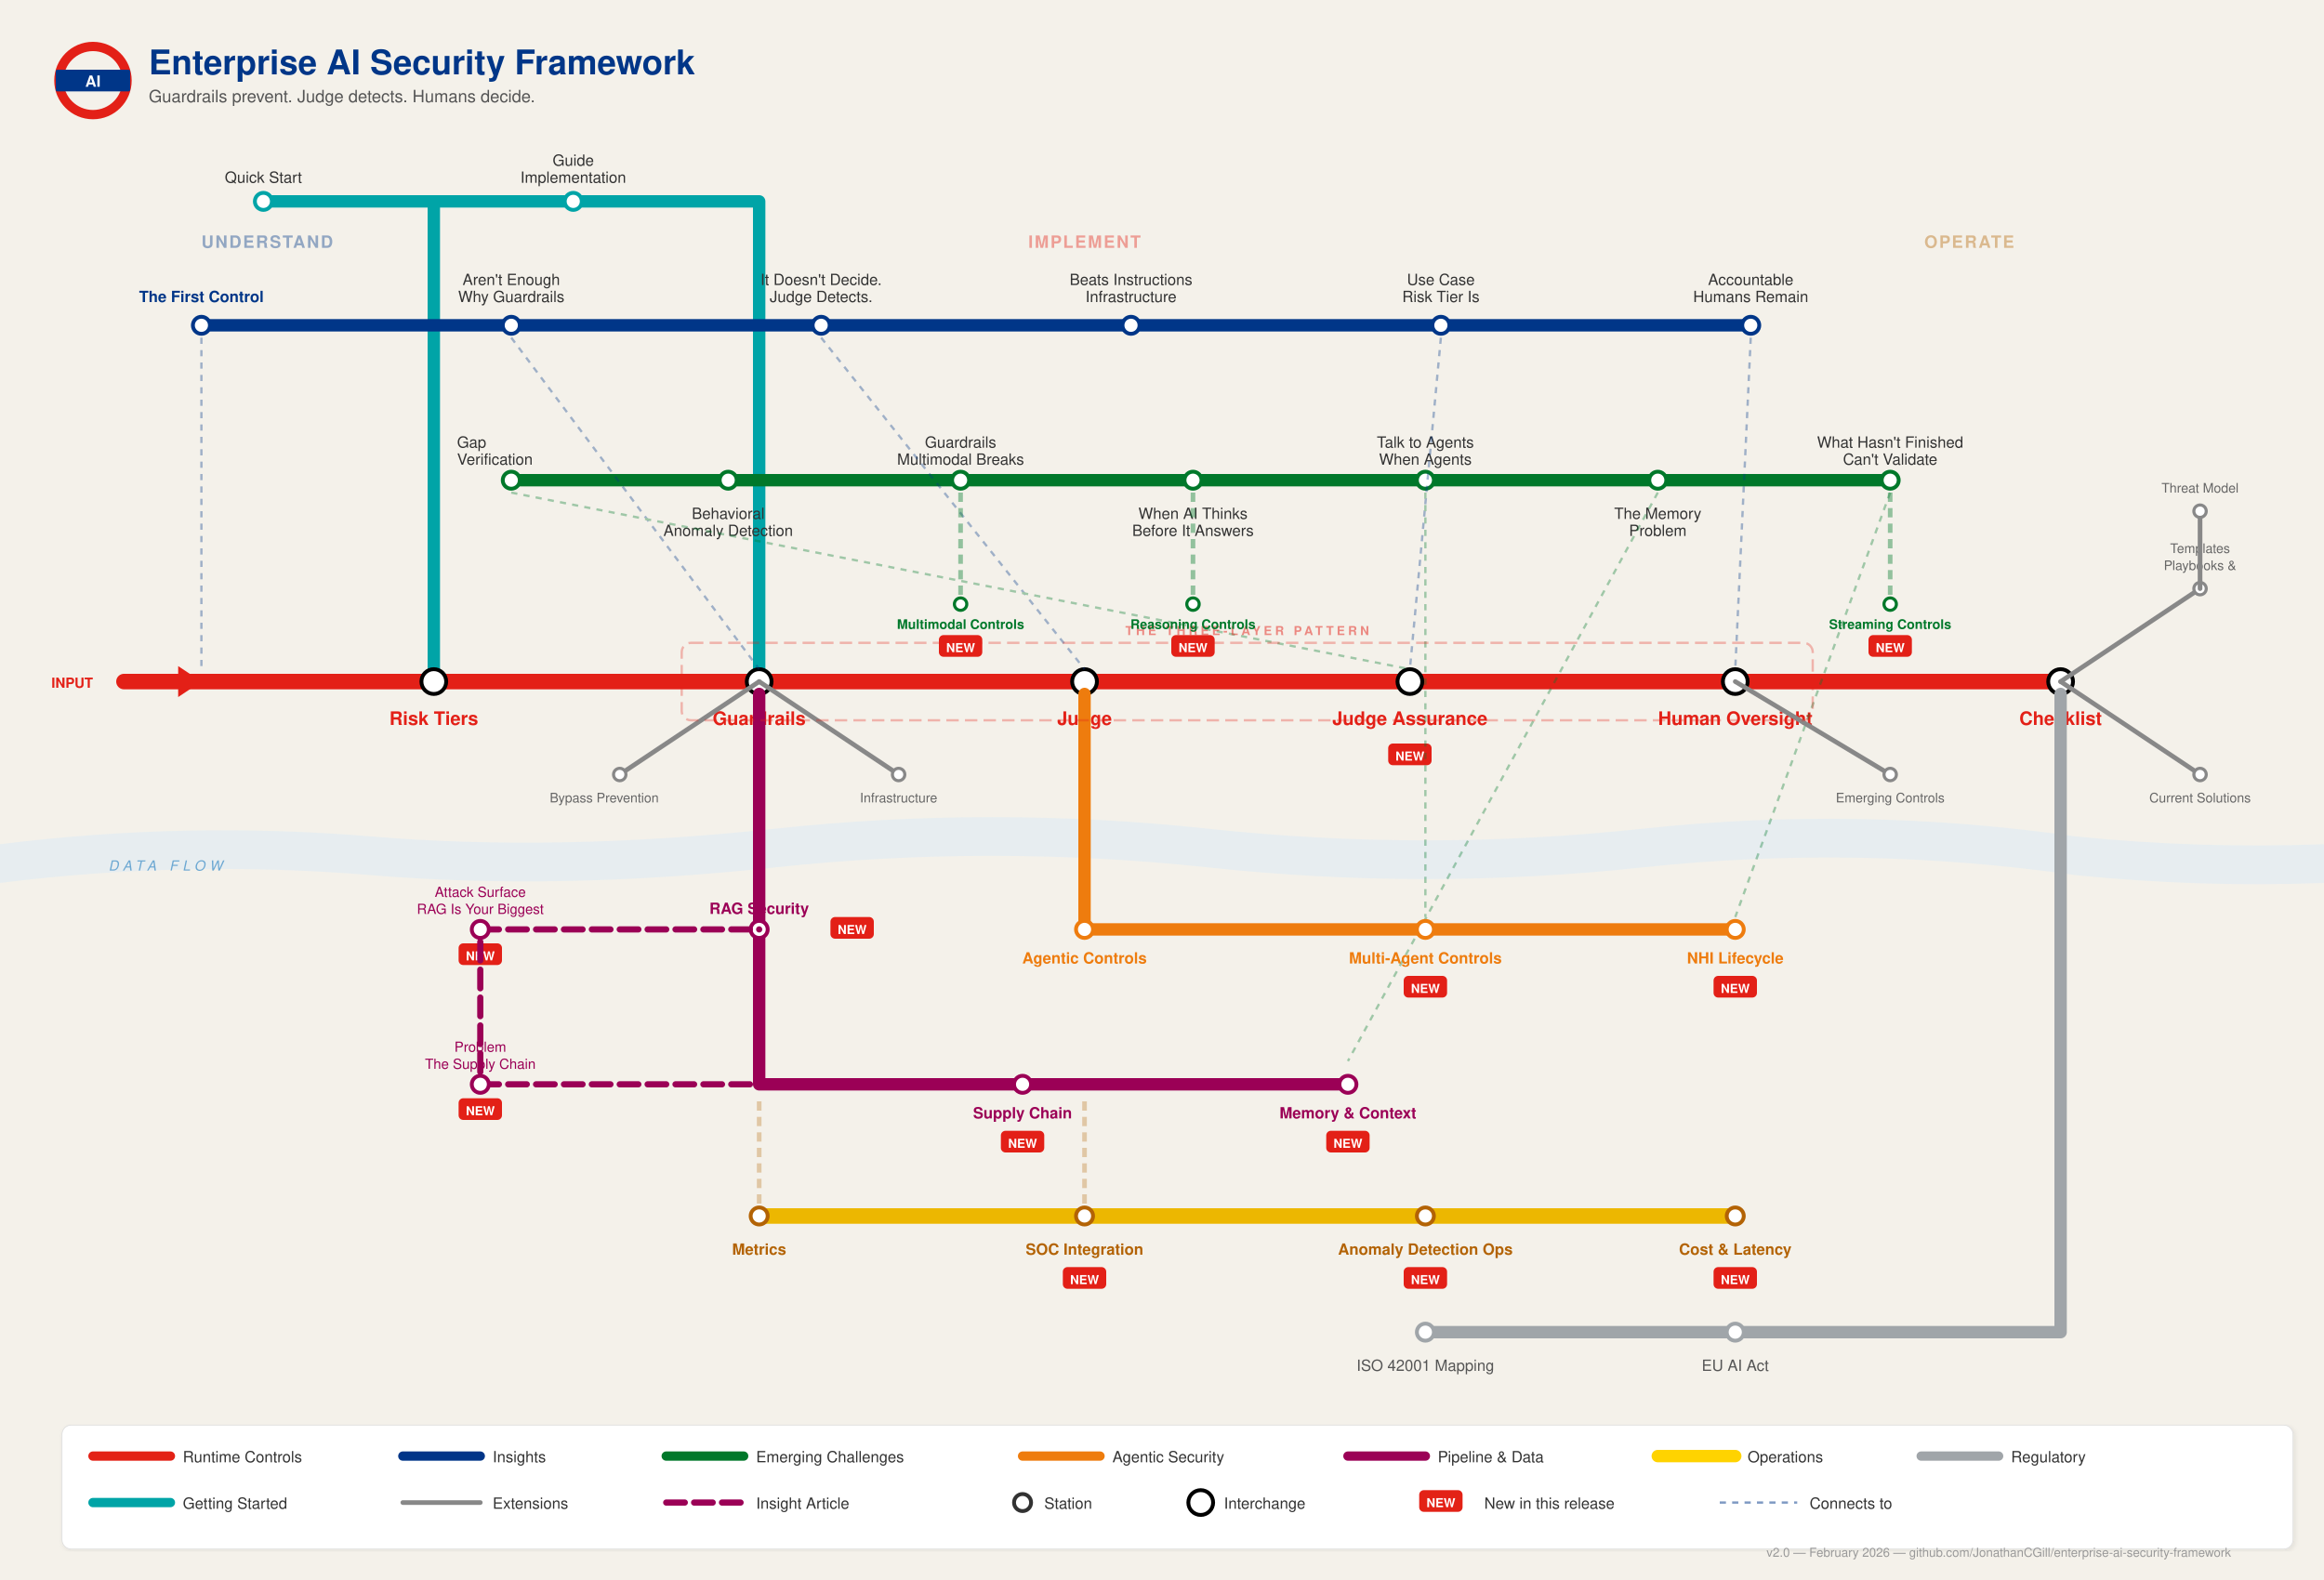
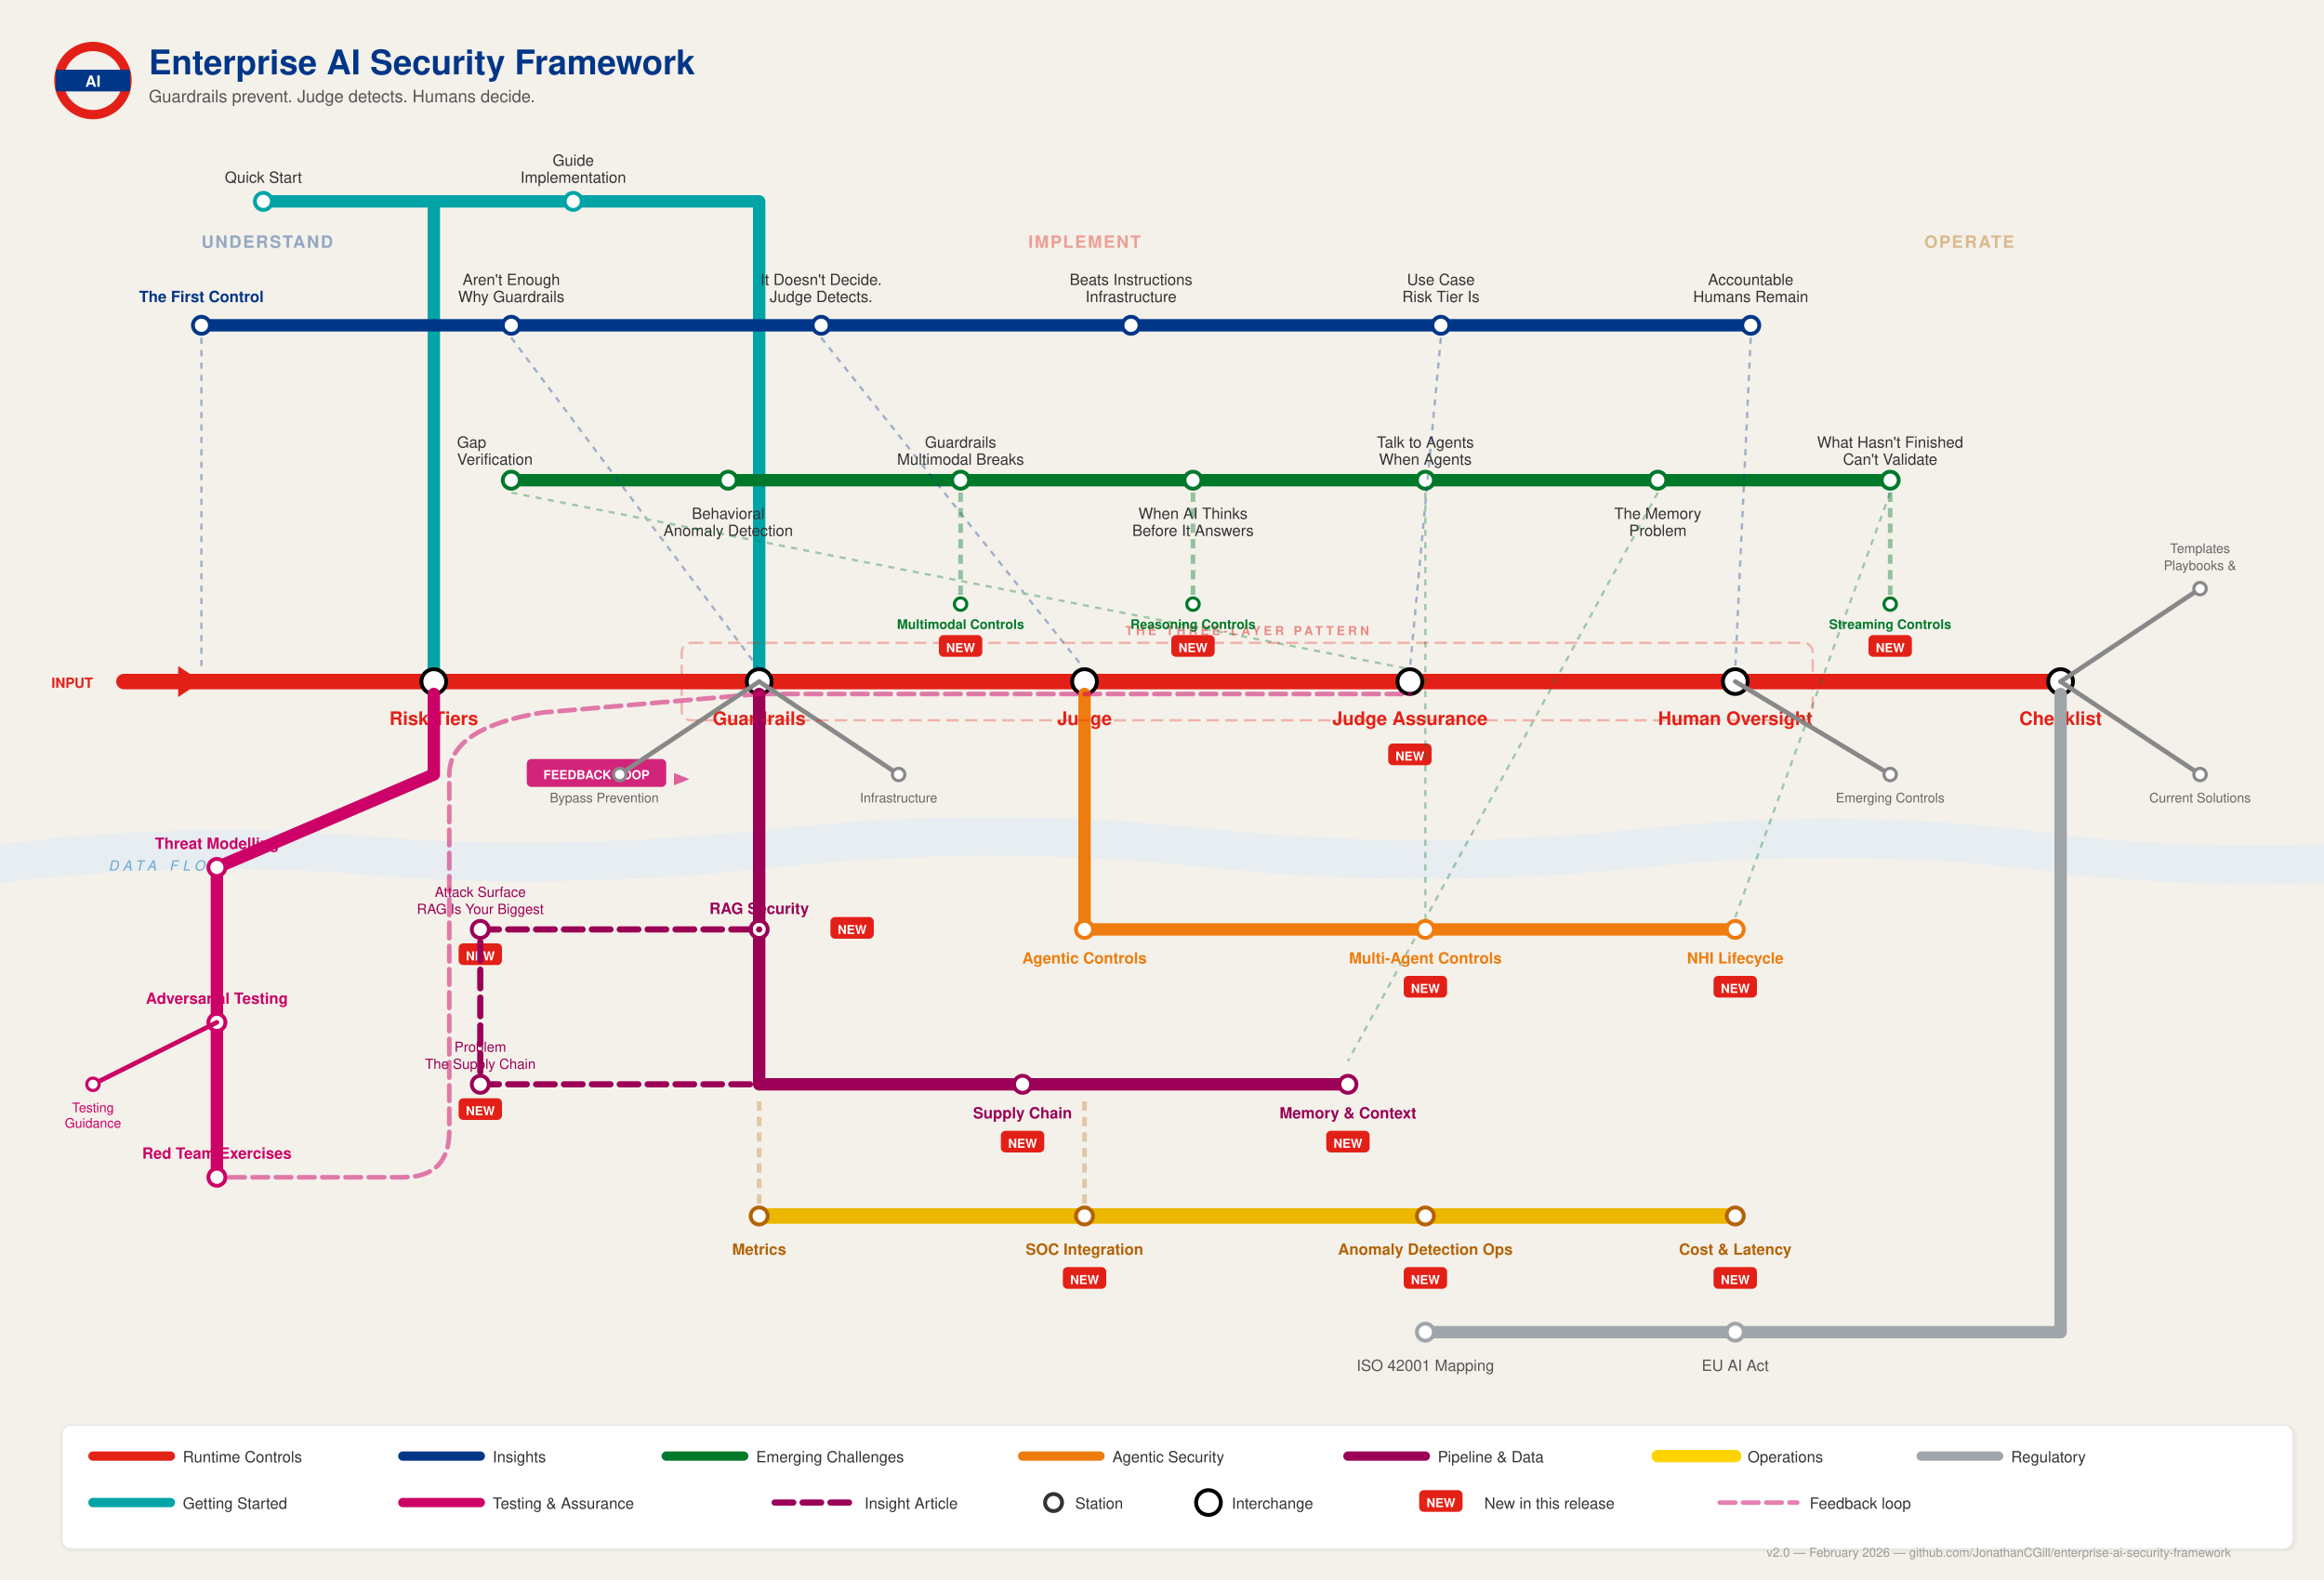
<svg xmlns="http://www.w3.org/2000/svg" viewBox="0 0 1500 1020" font-family="'Gill Sans', 'Gill Sans MT', Helvetica, Arial, sans-serif">
  <defs>
    <filter id="shadow" x="-2%" y="-2%" width="104%" height="104%">
      <feDropShadow dx="1" dy="1" stdDeviation="1.5" flood-opacity="0.08" />
    </filter>
    <circle id="stn" r="5.5" fill="white" stroke-width="2.5" />
    <circle id="ix" r="8" fill="white" stroke="#000" stroke-width="2.5" />
    <g id="new-badge">
      <rect x="-14" y="-8" width="28" height="14" rx="3" fill="#E32017" />
      <text x="0" y="3" text-anchor="middle" font-size="8" font-weight="bold" fill="white" font-family="'Gill Sans', Helvetica, sans-serif">NEW</text>
    </g>
  </defs>
  <rect width="1500" height="1020" fill="#F4F1EA" />
  <g transform="translate(60,52)">
    <circle cx="0" cy="0" r="22" fill="none" stroke="#E32017" stroke-width="6" />
    <rect x="-24" y="-7" width="48" height="14" fill="#003688" rx="1" />
    <text x="0" y="4" text-anchor="middle" font-size="10" fill="white" font-weight="bold">AI</text>
    <text x="36" y="-4" font-size="22" font-weight="bold" fill="#003688">Enterprise AI Security Framework</text>
    <text x="36" y="14" font-size="11" fill="#555">Guardrails prevent. Judge detects. Humans decide.</text>
  </g>
  <path d="M0,545 Q120,530 240,540 Q360,550 500,535 Q640,520 780,535 Q920,550 1060,535 Q1200,520 1340,540 Q1420,548 1500,545 L1500,570 Q1420,573 1340,565 Q1200,545 1060,560 Q920,575 780,560 Q640,545 500,560 Q360,575 240,565 Q120,555 0,570 Z" fill="#DAEAF6" opacity="0.5" />
  <text x="70" y="562" font-size="9" fill="#6BA7D2" font-style="italic" letter-spacing="3">DATA   FLOW</text>
  <g id="line-getting-started">
    <polyline points="170,130 370,130" fill="none" stroke="#00A4A7" stroke-width="8" stroke-linecap="round" stroke-linejoin="round" />
    <polyline points="280,130 280,350 280,440" fill="none" stroke="#00A4A7" stroke-width="8" stroke-linecap="round" stroke-linejoin="round" />
    <polyline points="370,130 490,130 490,350 490,440" fill="none" stroke="#00A4A7" stroke-width="8" stroke-linecap="round" stroke-linejoin="round" />
    <use href="#stn" x="170" y="130" stroke="#00A4A7" />
    <text x="170" y="118" text-anchor="middle" font-size="10" fill="#333">Quick Start</text>
    <use href="#stn" x="370" y="130" stroke="#00A4A7" />
    <text x="370" y="118" text-anchor="middle" font-size="10" fill="#333">Implementation</text>
    <text x="370" y="107" text-anchor="middle" font-size="10" fill="#333">Guide</text>
  </g>
  <g id="line-insights">
    <polyline points="130,210 330,210 530,210 730,210 930,210 1130,210" fill="none" stroke="#003688" stroke-width="8" stroke-linecap="round" stroke-linejoin="round" />
    <use href="#stn" x="130" y="210" stroke="#003688" />
    <text x="130" y="195" text-anchor="middle" font-size="10" font-weight="bold" fill="#003688">The First Control</text>
    <use href="#stn" x="330" y="210" stroke="#003688" />
    <text x="330" y="195" text-anchor="middle" font-size="10" fill="#333">Why Guardrails</text>
    <text x="330" y="184" text-anchor="middle" font-size="10" fill="#333">Aren't Enough</text>
    <use href="#stn" x="530" y="210" stroke="#003688" />
    <text x="530" y="195" text-anchor="middle" font-size="10" fill="#333">Judge Detects.</text>
    <text x="530" y="184" text-anchor="middle" font-size="10" fill="#333">It Doesn't Decide.</text>
    <use href="#stn" x="730" y="210" stroke="#003688" />
    <text x="730" y="195" text-anchor="middle" font-size="10" fill="#333">Infrastructure</text>
    <text x="730" y="184" text-anchor="middle" font-size="10" fill="#333">Beats Instructions</text>
    <use href="#stn" x="930" y="210" stroke="#003688" />
    <text x="930" y="195" text-anchor="middle" font-size="10" fill="#333">Risk Tier Is</text>
    <text x="930" y="184" text-anchor="middle" font-size="10" fill="#333">Use Case</text>
    <use href="#stn" x="1130" y="210" stroke="#003688" />
    <text x="1130" y="195" text-anchor="middle" font-size="10" fill="#333">Humans Remain</text>
    <text x="1130" y="184" text-anchor="middle" font-size="10" fill="#333">Accountable</text>
  </g>
  <g id="line-emerging">
    <polyline points="330,310 470,310 620,310 770,310 920,310 1070,310 1220,310" fill="none" stroke="#00782A" stroke-width="8" stroke-linecap="round" stroke-linejoin="round" />
    <use href="#stn" x="330" y="310" stroke="#00782A" />
    <text x="295" y="300" font-size="10" fill="#333">Verification</text>
    <text x="295" y="289" font-size="10" fill="#333">Gap</text>
    <use href="#stn" x="470" y="310" stroke="#00782A" />
    <text x="470" y="335" text-anchor="middle" font-size="10" fill="#333">Behavioral</text>
    <text x="470" y="346" text-anchor="middle" font-size="10" fill="#333">Anomaly Detection</text>
    <use href="#stn" x="620" y="310" stroke="#00782A" />
    <text x="620" y="300" text-anchor="middle" font-size="10" fill="#333">Multimodal Breaks</text>
    <text x="620" y="289" text-anchor="middle" font-size="10" fill="#333">Guardrails</text>
    <use href="#stn" x="770" y="310" stroke="#00782A" />
    <text x="770" y="335" text-anchor="middle" font-size="10" fill="#333">When AI Thinks</text>
    <text x="770" y="346" text-anchor="middle" font-size="10" fill="#333">Before It Answers</text>
    <use href="#stn" x="920" y="310" stroke="#00782A" />
    <text x="920" y="300" text-anchor="middle" font-size="10" fill="#333">When Agents</text>
    <text x="920" y="289" text-anchor="middle" font-size="10" fill="#333">Talk to Agents</text>
    <use href="#stn" x="1070" y="310" stroke="#00782A" />
    <text x="1070" y="335" text-anchor="middle" font-size="10" fill="#333">The Memory</text>
    <text x="1070" y="346" text-anchor="middle" font-size="10" fill="#333">Problem</text>
    <use href="#stn" x="1220" y="310" stroke="#00782A" />
    <text x="1220" y="300" text-anchor="middle" font-size="10" fill="#333">Can't Validate</text>
    <text x="1220" y="289" text-anchor="middle" font-size="10" fill="#333">What Hasn't Finished</text>
  </g>
  <g id="line-runtime">
    <polyline points="120,440 280,440 490,440 700,440 910,440 1120,440 1330,440" fill="none" stroke="#E32017" stroke-width="10" stroke-linecap="round" stroke-linejoin="round" />
    <use href="#ix" x="280" y="440" />
    <text x="280" y="468" text-anchor="middle" font-size="12" font-weight="bold" fill="#E32017">Risk Tiers</text>
    <use href="#ix" x="490" y="440" />
    <text x="490" y="468" text-anchor="middle" font-size="12" font-weight="bold" fill="#E32017">Guardrails</text>
    <use href="#ix" x="700" y="440" />
    <text x="700" y="468" text-anchor="middle" font-size="12" font-weight="bold" fill="#E32017">Judge</text>
    <use href="#ix" x="910" y="440" />
    <text x="910" y="468" text-anchor="middle" font-size="12" font-weight="bold" fill="#E32017">Judge Assurance</text>
    <use href="#new-badge" x="910" y="488" />
    <use href="#ix" x="1120" y="440" />
    <text x="1120" y="468" text-anchor="middle" font-size="12" font-weight="bold" fill="#E32017">Human Oversight</text>
    <use href="#ix" x="1330" y="440" />
    <text x="1330" y="468" text-anchor="middle" font-size="12" font-weight="bold" fill="#E32017">Checklist</text>
    <line x1="80" y1="440" x2="120" y2="440" stroke="#E32017" stroke-width="10" stroke-linecap="round" />
    <polygon points="115,430 130,440 115,450" fill="#E32017" />
    <text x="60" y="444" text-anchor="end" font-size="9" fill="#E32017" font-weight="bold">INPUT</text>
  </g>
  <g id="connectors" stroke-dasharray="4,4" stroke-width="1.5" opacity="0.35">
    <line x1="130" y1="218" x2="130" y2="432" stroke="#003688" />
    <line x1="330" y1="218" x2="490" y2="432" stroke="#003688" />
    <line x1="530" y1="218" x2="700" y2="432" stroke="#003688" />
    <line x1="930" y1="218" x2="910" y2="432" stroke="#003688" />
    <line x1="1130" y1="218" x2="1120" y2="432" stroke="#003688" />
    <line x1="330" y1="318" x2="910" y2="432" stroke="#00782A" />
    <line x1="920" y1="318" x2="920" y2="592" stroke="#00782A" />
    <line x1="1070" y1="318" x2="870" y2="685" stroke="#00782A" />
    <line x1="1220" y1="318" x2="1120" y2="592" stroke="#00782A" />
  </g>
  <g id="line-agentic">
    <polyline points="700,448 700,600 920,600 1120,600" fill="none" stroke="#EE7C0E" stroke-width="8" stroke-linecap="round" stroke-linejoin="round" />
    <use href="#stn" x="700" y="600" stroke="#EE7C0E" />
    <text x="700" y="622" text-anchor="middle" font-size="10" font-weight="bold" fill="#EE7C0E">Agentic Controls</text>
    <use href="#stn" x="920" y="600" stroke="#EE7C0E" />
    <text x="920" y="622" text-anchor="middle" font-size="10" font-weight="bold" fill="#EE7C0E">Multi-Agent Controls</text>
    <use href="#new-badge" x="920" y="638" />
    <use href="#stn" x="1120" y="600" stroke="#EE7C0E" />
    <text x="1120" y="622" text-anchor="middle" font-size="10" font-weight="bold" fill="#EE7C0E">NHI Lifecycle</text>
    <use href="#new-badge" x="1120" y="638" />
  </g>
  <g id="line-pipeline">
    <polyline points="490,448 490,600 490,700 660,700 870,700" fill="none" stroke="#9B0056" stroke-width="8" stroke-linecap="round" stroke-linejoin="round" />
    <use href="#stn" x="490" y="600" stroke="#9B0056" />
    <text x="490" y="590" text-anchor="middle" font-size="10" font-weight="bold" fill="#9B0056">RAG Security</text>
    <use href="#new-badge" x="550" y="600" />
    <use href="#stn" x="660" y="700" stroke="#9B0056" />
    <text x="660" y="722" text-anchor="middle" font-size="10" font-weight="bold" fill="#9B0056">Supply Chain</text>
    <use href="#new-badge" x="660" y="738" />
    <use href="#stn" x="870" y="700" stroke="#9B0056" />
    <text x="870" y="722" text-anchor="middle" font-size="10" font-weight="bold" fill="#9B0056">Memory &amp; Context</text>
    <use href="#new-badge" x="870" y="738" />
  </g>
  <g id="line-pipeline-insights">
    <polyline points="310,600 490,600" fill="none" stroke="#9B0056" stroke-width="4" stroke-dasharray="12,6" stroke-linecap="round" />
    <polyline points="310,700 490,700" fill="none" stroke="#9B0056" stroke-width="4" stroke-dasharray="12,6" stroke-linecap="round" />
    <use href="#stn" x="310" y="600" stroke="#9B0056" />
    <text x="310" y="590" text-anchor="middle" font-size="9" fill="#9B0056">RAG Is Your Biggest</text>
    <text x="310" y="579" text-anchor="middle" font-size="9" fill="#9B0056">Attack Surface</text>
    <use href="#new-badge" x="310" y="617" />
    <use href="#stn" x="310" y="700" stroke="#9B0056" />
    <text x="310" y="690" text-anchor="middle" font-size="9" fill="#9B0056">The Supply Chain</text>
    <text x="310" y="679" text-anchor="middle" font-size="9" fill="#9B0056">Problem</text>
    <use href="#new-badge" x="310" y="717" />
    <line x1="310" y1="608" x2="310" y2="692" stroke="#9B0056" stroke-width="4" stroke-dasharray="12,6" stroke-linecap="round" />
  </g>
  <g id="line-ops">
    <polyline points="490,785 700,785 920,785 1120,785" fill="none" stroke="#FFD300" stroke-width="10" stroke-linecap="round" stroke-linejoin="round" />
    <polyline points="490,785 700,785 920,785 1120,785" fill="none" stroke="#B36305" stroke-width="10" stroke-linecap="round" stroke-linejoin="round" opacity="0.25" />
    <use href="#stn" x="490" y="785" stroke="#B36305" />
    <text x="490" y="810" text-anchor="middle" font-size="10" font-weight="bold" fill="#B36305">Metrics</text>
    <use href="#stn" x="700" y="785" stroke="#B36305" />
    <text x="700" y="810" text-anchor="middle" font-size="10" font-weight="bold" fill="#B36305">SOC Integration</text>
    <use href="#new-badge" x="700" y="826" />
    <use href="#stn" x="920" y="785" stroke="#B36305" />
    <text x="920" y="810" text-anchor="middle" font-size="10" font-weight="bold" fill="#B36305">Anomaly Detection Ops</text>
    <use href="#new-badge" x="920" y="826" />
    <use href="#stn" x="1120" y="785" stroke="#B36305" />
    <text x="1120" y="810" text-anchor="middle" font-size="10" font-weight="bold" fill="#B36305">Cost &amp; Latency</text>
    <use href="#new-badge" x="1120" y="826" />
  </g>
  <g id="line-regulatory">
    <polyline points="920,860 1120,860 1330,860 1330,448" fill="none" stroke="#A0A5A9" stroke-width="8" stroke-linecap="round" stroke-linejoin="round" />
    <use href="#stn" x="920" y="860" stroke="#A0A5A9" />
    <text x="920" y="885" text-anchor="middle" font-size="10" fill="#555">ISO 42001 Mapping</text>
    <use href="#stn" x="1120" y="860" stroke="#A0A5A9" />
    <text x="1120" y="885" text-anchor="middle" font-size="10" fill="#555">EU AI Act</text>
  </g>
  <g id="ops-connectors">
    <line x1="490" y1="777" x2="490" y2="710" stroke="#B36305" stroke-width="3" stroke-dasharray="6,4" opacity="0.3" />
    <line x1="700" y1="777" x2="700" y2="710" stroke="#B36305" stroke-width="3" stroke-dasharray="6,4" opacity="0.3" />
  </g>
+   <g id="line-testing">
+     <polyline points="280,448 280,500 140,560 140,660 140,760" fill="none" stroke="#CC0066" stroke-width="8" stroke-linecap="round" stroke-linejoin="round" />
+     <use href="#stn" x="140" y="560" stroke="#CC0066" />
+     <text x="140" y="548" text-anchor="middle" font-size="10" font-weight="bold" fill="#CC0066">Threat Modelling</text>
+     <use href="#stn" x="140" y="660" stroke="#CC0066" />
+     <text x="140" y="648" text-anchor="middle" font-size="10" font-weight="bold" fill="#CC0066">Adversarial Testing</text>
+     <use href="#stn" x="140" y="760" stroke="#CC0066" />
+     <text x="140" y="748" text-anchor="middle" font-size="10" font-weight="bold" fill="#CC0066">Red Team Exercises</text>
+     <path d="M148,760 L260,760 Q290,760 290,730 L290,500 Q290,470 350,460 L490,448" fill="none" stroke="#CC0066" stroke-width="3" stroke-dasharray="10,5" stroke-linecap="round" opacity="0.5" />
+     <path d="M490,448 L700,448 L910,448" fill="none" stroke="#CC0066" stroke-width="3" stroke-dasharray="10,5" stroke-linecap="round" opacity="0.5" />
+     <rect x="340" y="490" width="90" height="18" rx="3" fill="#CC0066" opacity="0.85" />
+     <text x="385" y="503" text-anchor="middle" font-size="8" font-weight="bold" fill="white">FEEDBACK LOOP</text>
+     <polygon points="435,499 445,503 435,507" fill="#CC0066" opacity="0.6" />
+     <line x1="140" y1="660" x2="60" y2="700" stroke="#CC0066" stroke-width="3" stroke-linecap="round" />
+     <circle cx="60" cy="700" r="4" fill="white" stroke="#CC0066" stroke-width="2" />
+     <text x="60" y="718" text-anchor="middle" font-size="8.5" fill="#CC0066">Testing</text>
+     <text x="60" y="728" text-anchor="middle" font-size="8.5" fill="#CC0066">Guidance</text>
+   </g>
  <g id="extensions-misc">
    <line x1="490" y1="440" x2="400" y2="500" stroke="#888" stroke-width="3" stroke-linecap="round" />
    <circle cx="400" cy="500" r="4" fill="white" stroke="#888" stroke-width="2" />
    <text x="390" y="518" text-anchor="middle" font-size="8.5" fill="#666">Bypass Prevention</text>
    <line x1="490" y1="440" x2="580" y2="500" stroke="#888" stroke-width="3" stroke-linecap="round" />
    <circle cx="580" cy="500" r="4" fill="white" stroke="#888" stroke-width="2" />
    <text x="580" y="518" text-anchor="middle" font-size="8.5" fill="#666">Infrastructure</text>
    <line x1="1330" y1="440" x2="1420" y2="500" stroke="#888" stroke-width="3" stroke-linecap="round" />
    <circle cx="1420" cy="500" r="4" fill="white" stroke="#888" stroke-width="2" />
    <text x="1420" y="518" text-anchor="middle" font-size="8.5" fill="#666">Current Solutions</text>
    <line x1="1330" y1="440" x2="1420" y2="380" stroke="#888" stroke-width="3" stroke-linecap="round" />
    <circle cx="1420" cy="380" r="4" fill="white" stroke="#888" stroke-width="2" />
    <text x="1420" y="368" text-anchor="middle" font-size="8.5" fill="#666">Playbooks &amp;</text>
    <text x="1420" y="357" text-anchor="middle" font-size="8.5" fill="#666">Templates</text>
-     <line x1="1420" y1="380" x2="1420" y2="330" stroke="#888" stroke-width="3" stroke-linecap="round" />
-     <circle cx="1420" cy="330" r="4" fill="white" stroke="#888" stroke-width="2" />
-     <text x="1420" y="318" text-anchor="middle" font-size="8.5" fill="#666">Threat Model</text>
    <line x1="1120" y1="440" x2="1220" y2="500" stroke="#888" stroke-width="3" stroke-linecap="round" />
    <circle cx="1220" cy="500" r="4" fill="white" stroke="#888" stroke-width="2" />
    <text x="1220" y="518" text-anchor="middle" font-size="8.5" fill="#666">Emerging Controls</text>
  </g>
  <rect x="440" y="415" width="730" height="50" rx="6" fill="none" stroke="#E32017" stroke-width="1.5" stroke-dasharray="8,4" opacity="0.3" />
  <text x="805" y="410" text-anchor="middle" font-size="8" fill="#E32017" font-weight="bold" letter-spacing="2" opacity="0.5">THE THREE-LAYER PATTERN</text>
  <text x="130" y="160" font-size="11" fill="#003688" font-weight="bold" opacity="0.4" letter-spacing="1">UNDERSTAND</text>
  <text x="700" y="160" font-size="11" fill="#E32017" font-weight="bold" opacity="0.4" letter-spacing="1" text-anchor="middle">IMPLEMENT</text>
  <text x="1300" y="160" font-size="11" fill="#B36305" font-weight="bold" opacity="0.4" letter-spacing="1" text-anchor="end">OPERATE</text>
  <g transform="translate(60, 940)" filter="url(#shadow)">
    <rect x="-20" y="-20" width="1440" height="80" rx="6" fill="white" stroke="#ddd" stroke-width="0.5" />
    <line x1="0" y1="0" x2="50" y2="0" stroke="#E32017" stroke-width="6" stroke-linecap="round" />
    <text x="58" y="4" font-size="10" fill="#333">Runtime Controls</text>
    <line x1="200" y1="0" x2="250" y2="0" stroke="#003688" stroke-width="6" stroke-linecap="round" />
    <text x="258" y="4" font-size="10" fill="#333">Insights</text>
    <line x1="370" y1="0" x2="420" y2="0" stroke="#00782A" stroke-width="6" stroke-linecap="round" />
    <text x="428" y="4" font-size="10" fill="#333">Emerging Challenges</text>
    <line x1="600" y1="0" x2="650" y2="0" stroke="#EE7C0E" stroke-width="6" stroke-linecap="round" />
    <text x="658" y="4" font-size="10" fill="#333">Agentic Security</text>
    <line x1="810" y1="0" x2="860" y2="0" stroke="#9B0056" stroke-width="6" stroke-linecap="round" />
    <text x="868" y="4" font-size="10" fill="#333">Pipeline &amp; Data</text>
    <line x1="1010" y1="0" x2="1060" y2="0" stroke="#FFD300" stroke-width="8" stroke-linecap="round" />
    <text x="1068" y="4" font-size="10" fill="#333">Operations</text>
    <line x1="1180" y1="0" x2="1230" y2="0" stroke="#A0A5A9" stroke-width="6" stroke-linecap="round" />
    <text x="1238" y="4" font-size="10" fill="#333">Regulatory</text>
    <line x1="0" y1="30" x2="50" y2="30" stroke="#00A4A7" stroke-width="6" stroke-linecap="round" />
    <text x="58" y="34" font-size="10" fill="#333">Getting Started</text>
-     <line x1="200" y1="30" x2="250" y2="30" stroke="#888" stroke-width="3" stroke-linecap="round" />
-     <text x="258" y="34" font-size="10" fill="#333">Extensions</text>
-     <line x1="370" y1="30" x2="420" y2="30" stroke="#9B0056" stroke-width="4" stroke-dasharray="12,6" stroke-linecap="round" />
-     <text x="428" y="34" font-size="10" fill="#333">Insight Article</text>
-     <circle cx="600" cy="30" r="5.5" fill="white" stroke="#333" stroke-width="2.5" />
-     <text x="614" y="34" font-size="10" fill="#333">Station</text>
-     <circle cx="715" cy="30" r="8" fill="white" stroke="#000" stroke-width="2.5" />
-     <text x="730" y="34" font-size="10" fill="#333">Interchange</text>
+     <line x1="200" y1="30" x2="250" y2="30" stroke="#CC0066" stroke-width="6" stroke-linecap="round" />
+     <text x="258" y="34" font-size="10" fill="#333">Testing &amp; Assurance</text>
+     <line x1="440" y1="30" x2="490" y2="30" stroke="#9B0056" stroke-width="4" stroke-dasharray="12,6" stroke-linecap="round" />
+     <text x="498" y="34" font-size="10" fill="#333">Insight Article</text>
+     <circle cx="620" cy="30" r="5.5" fill="white" stroke="#333" stroke-width="2.5" />
+     <text x="634" y="34" font-size="10" fill="#333">Station</text>
+     <circle cx="720" cy="30" r="8" fill="white" stroke="#000" stroke-width="2.5" />
+     <text x="735" y="34" font-size="10" fill="#333">Interchange</text>
    <g transform="translate(870,30)">
      <use href="#new-badge" />
    </g>
    <text x="898" y="34" font-size="10" fill="#333">New in this release</text>
-     <line x1="1050" y1="30" x2="1100" y2="30" stroke="#003688" stroke-width="1.5" stroke-dasharray="4,4" opacity="0.5" />
-     <text x="1108" y="34" font-size="10" fill="#333">Connects to</text>
+     <line x1="1050" y1="30" x2="1100" y2="30" stroke="#CC0066" stroke-width="3" stroke-dasharray="10,5" stroke-linecap="round" opacity="0.5" />
+     <text x="1108" y="34" font-size="10" fill="#333">Feedback loop</text>
  </g>
  <g id="new-core-controls">
    <line x1="620" y1="318" x2="620" y2="390" stroke="#00782A" stroke-width="3" stroke-dasharray="6,4" opacity="0.4" />
    <circle cx="620" cy="390" r="4" fill="white" stroke="#00782A" stroke-width="2" />
    <text x="620" y="406" text-anchor="middle" font-size="8.5" fill="#00782A" font-weight="bold">Multimodal Controls</text>
    <g transform="translate(620,418)">
      <use href="#new-badge" />
    </g>
    <line x1="770" y1="318" x2="770" y2="390" stroke="#00782A" stroke-width="3" stroke-dasharray="6,4" opacity="0.4" />
    <circle cx="770" cy="390" r="4" fill="white" stroke="#00782A" stroke-width="2" />
    <text x="770" y="406" text-anchor="middle" font-size="8.5" fill="#00782A" font-weight="bold">Reasoning Controls</text>
    <g transform="translate(770,418)">
      <use href="#new-badge" />
    </g>
    <line x1="1220" y1="318" x2="1220" y2="390" stroke="#00782A" stroke-width="3" stroke-dasharray="6,4" opacity="0.4" />
    <circle cx="1220" cy="390" r="4" fill="white" stroke="#00782A" stroke-width="2" />
    <text x="1220" y="406" text-anchor="middle" font-size="8.5" fill="#00782A" font-weight="bold">Streaming Controls</text>
    <g transform="translate(1220,418)">
      <use href="#new-badge" />
    </g>
  </g>
  <text x="1440" y="1005" text-anchor="end" font-size="8" fill="#999">v2.0 — February 2026 — github.com/JonathanCGill/enterprise-ai-security-framework</text>
</svg>
